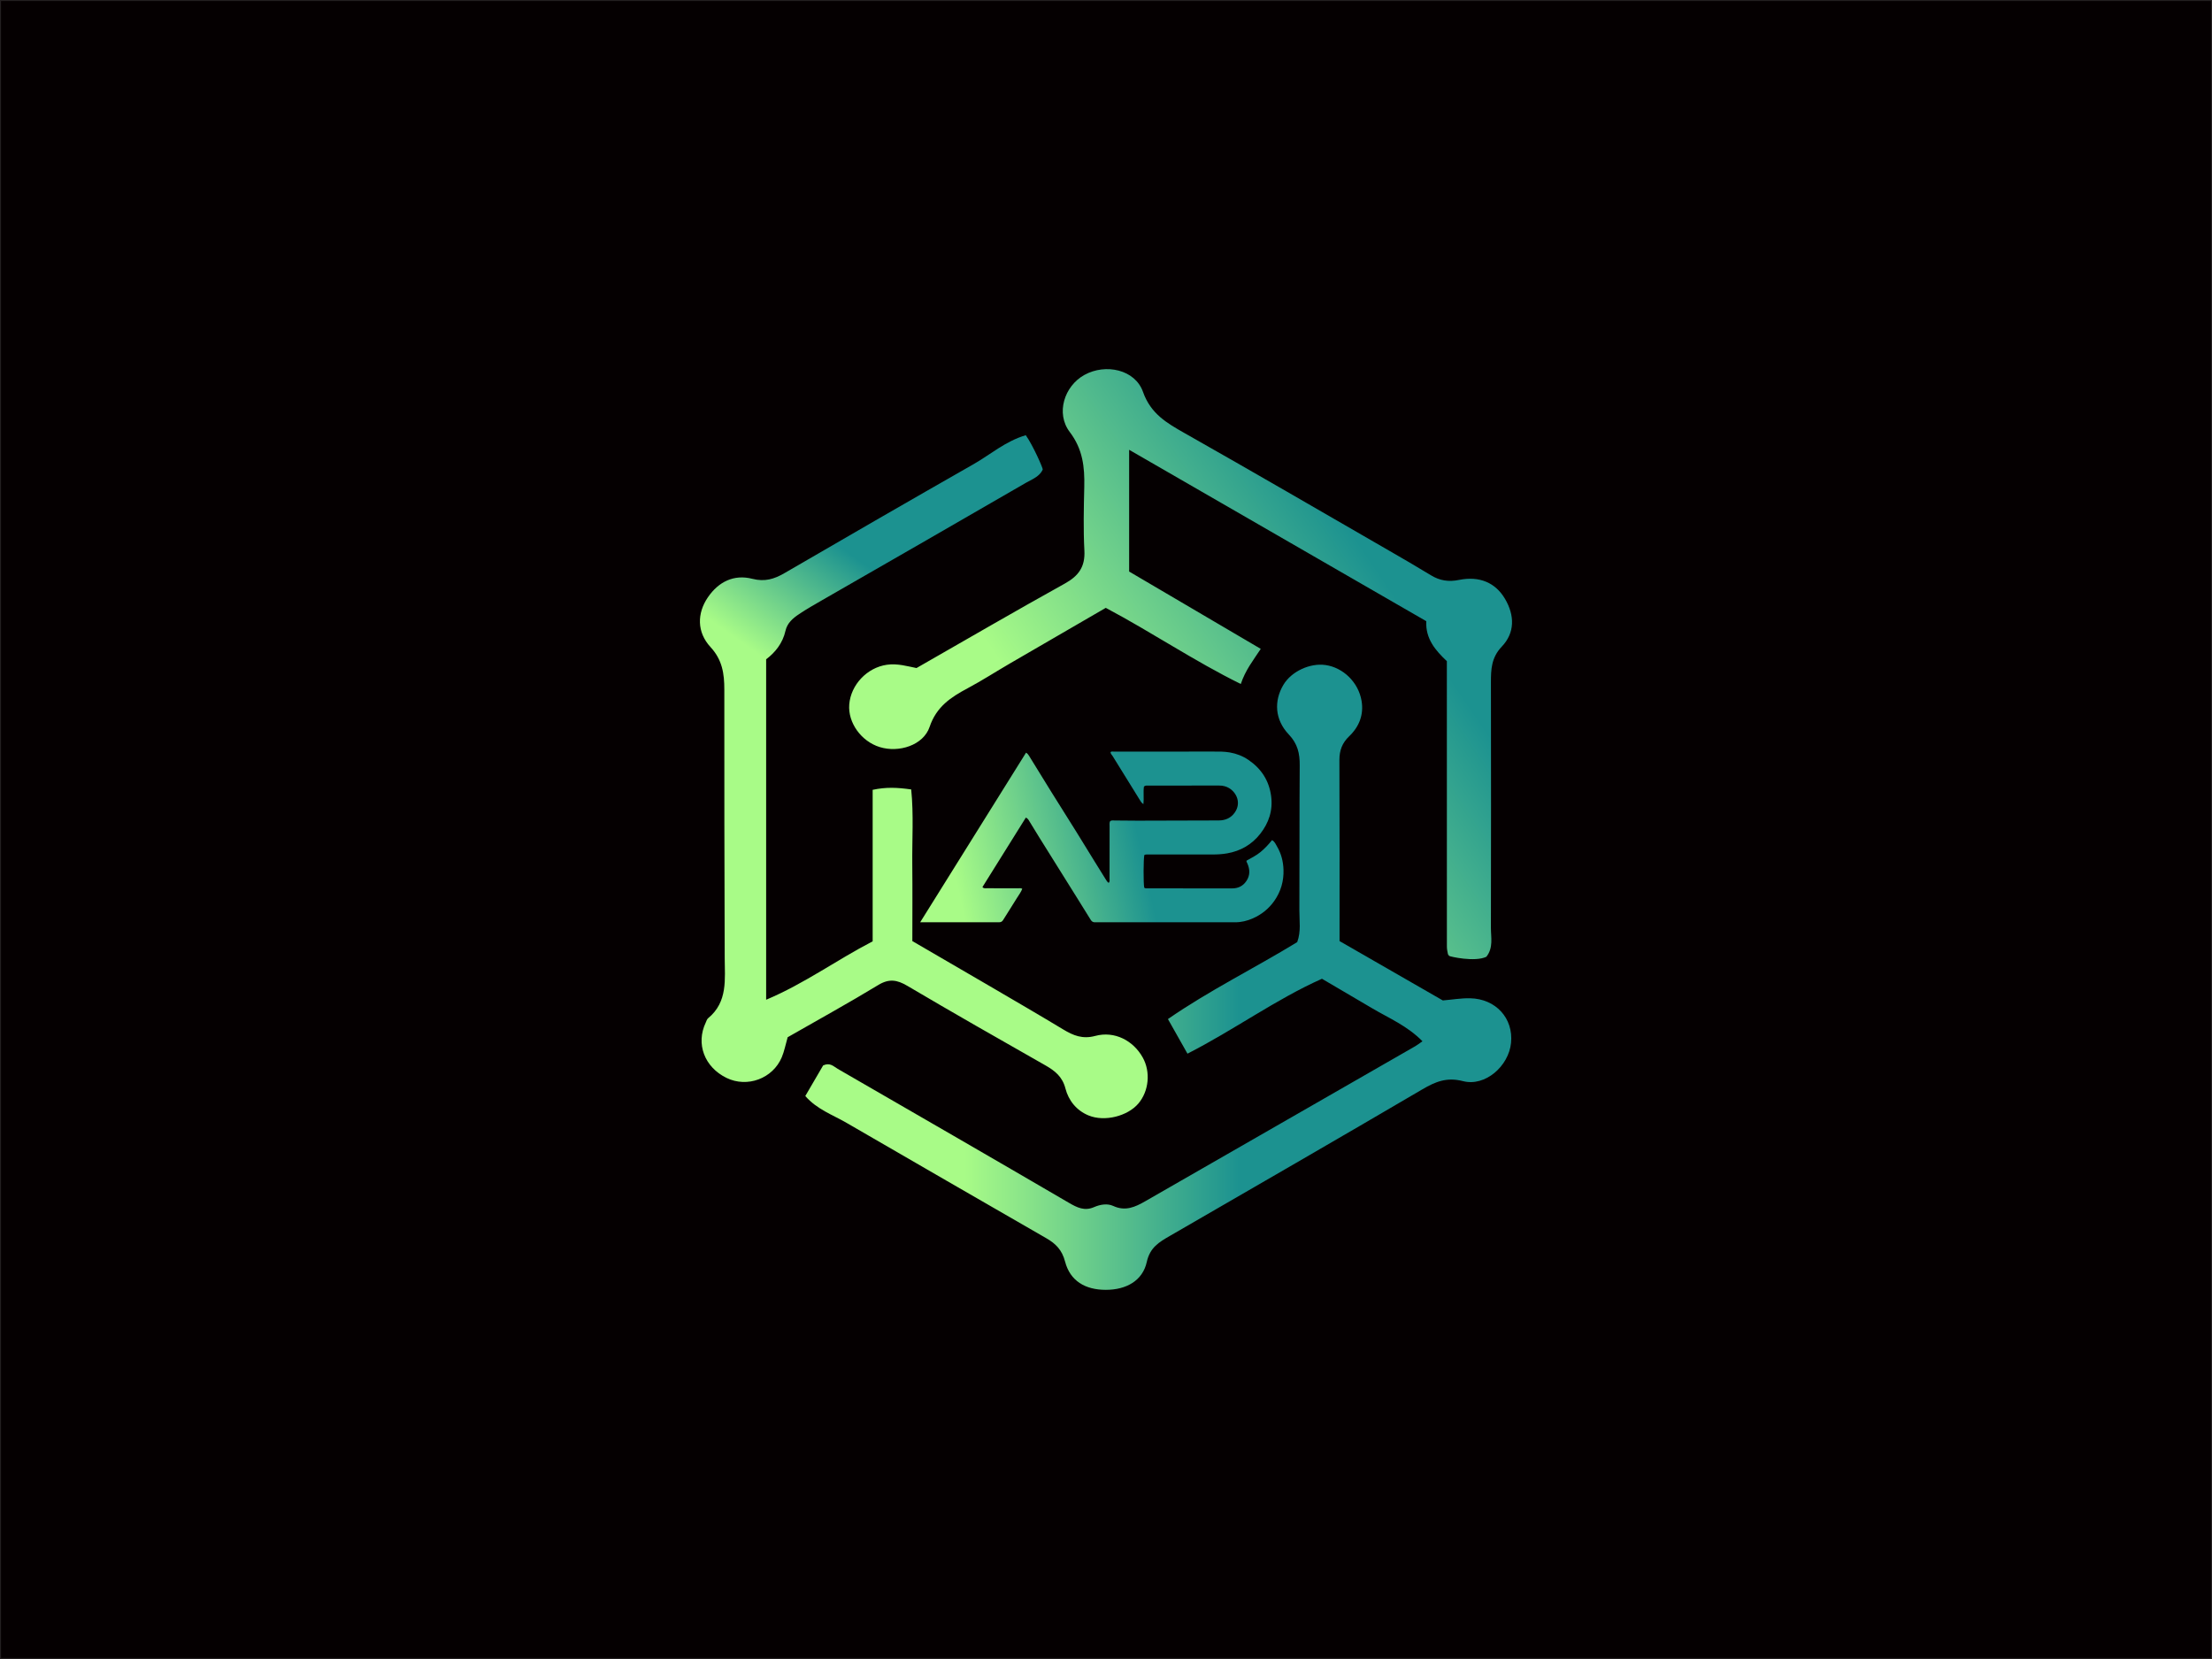
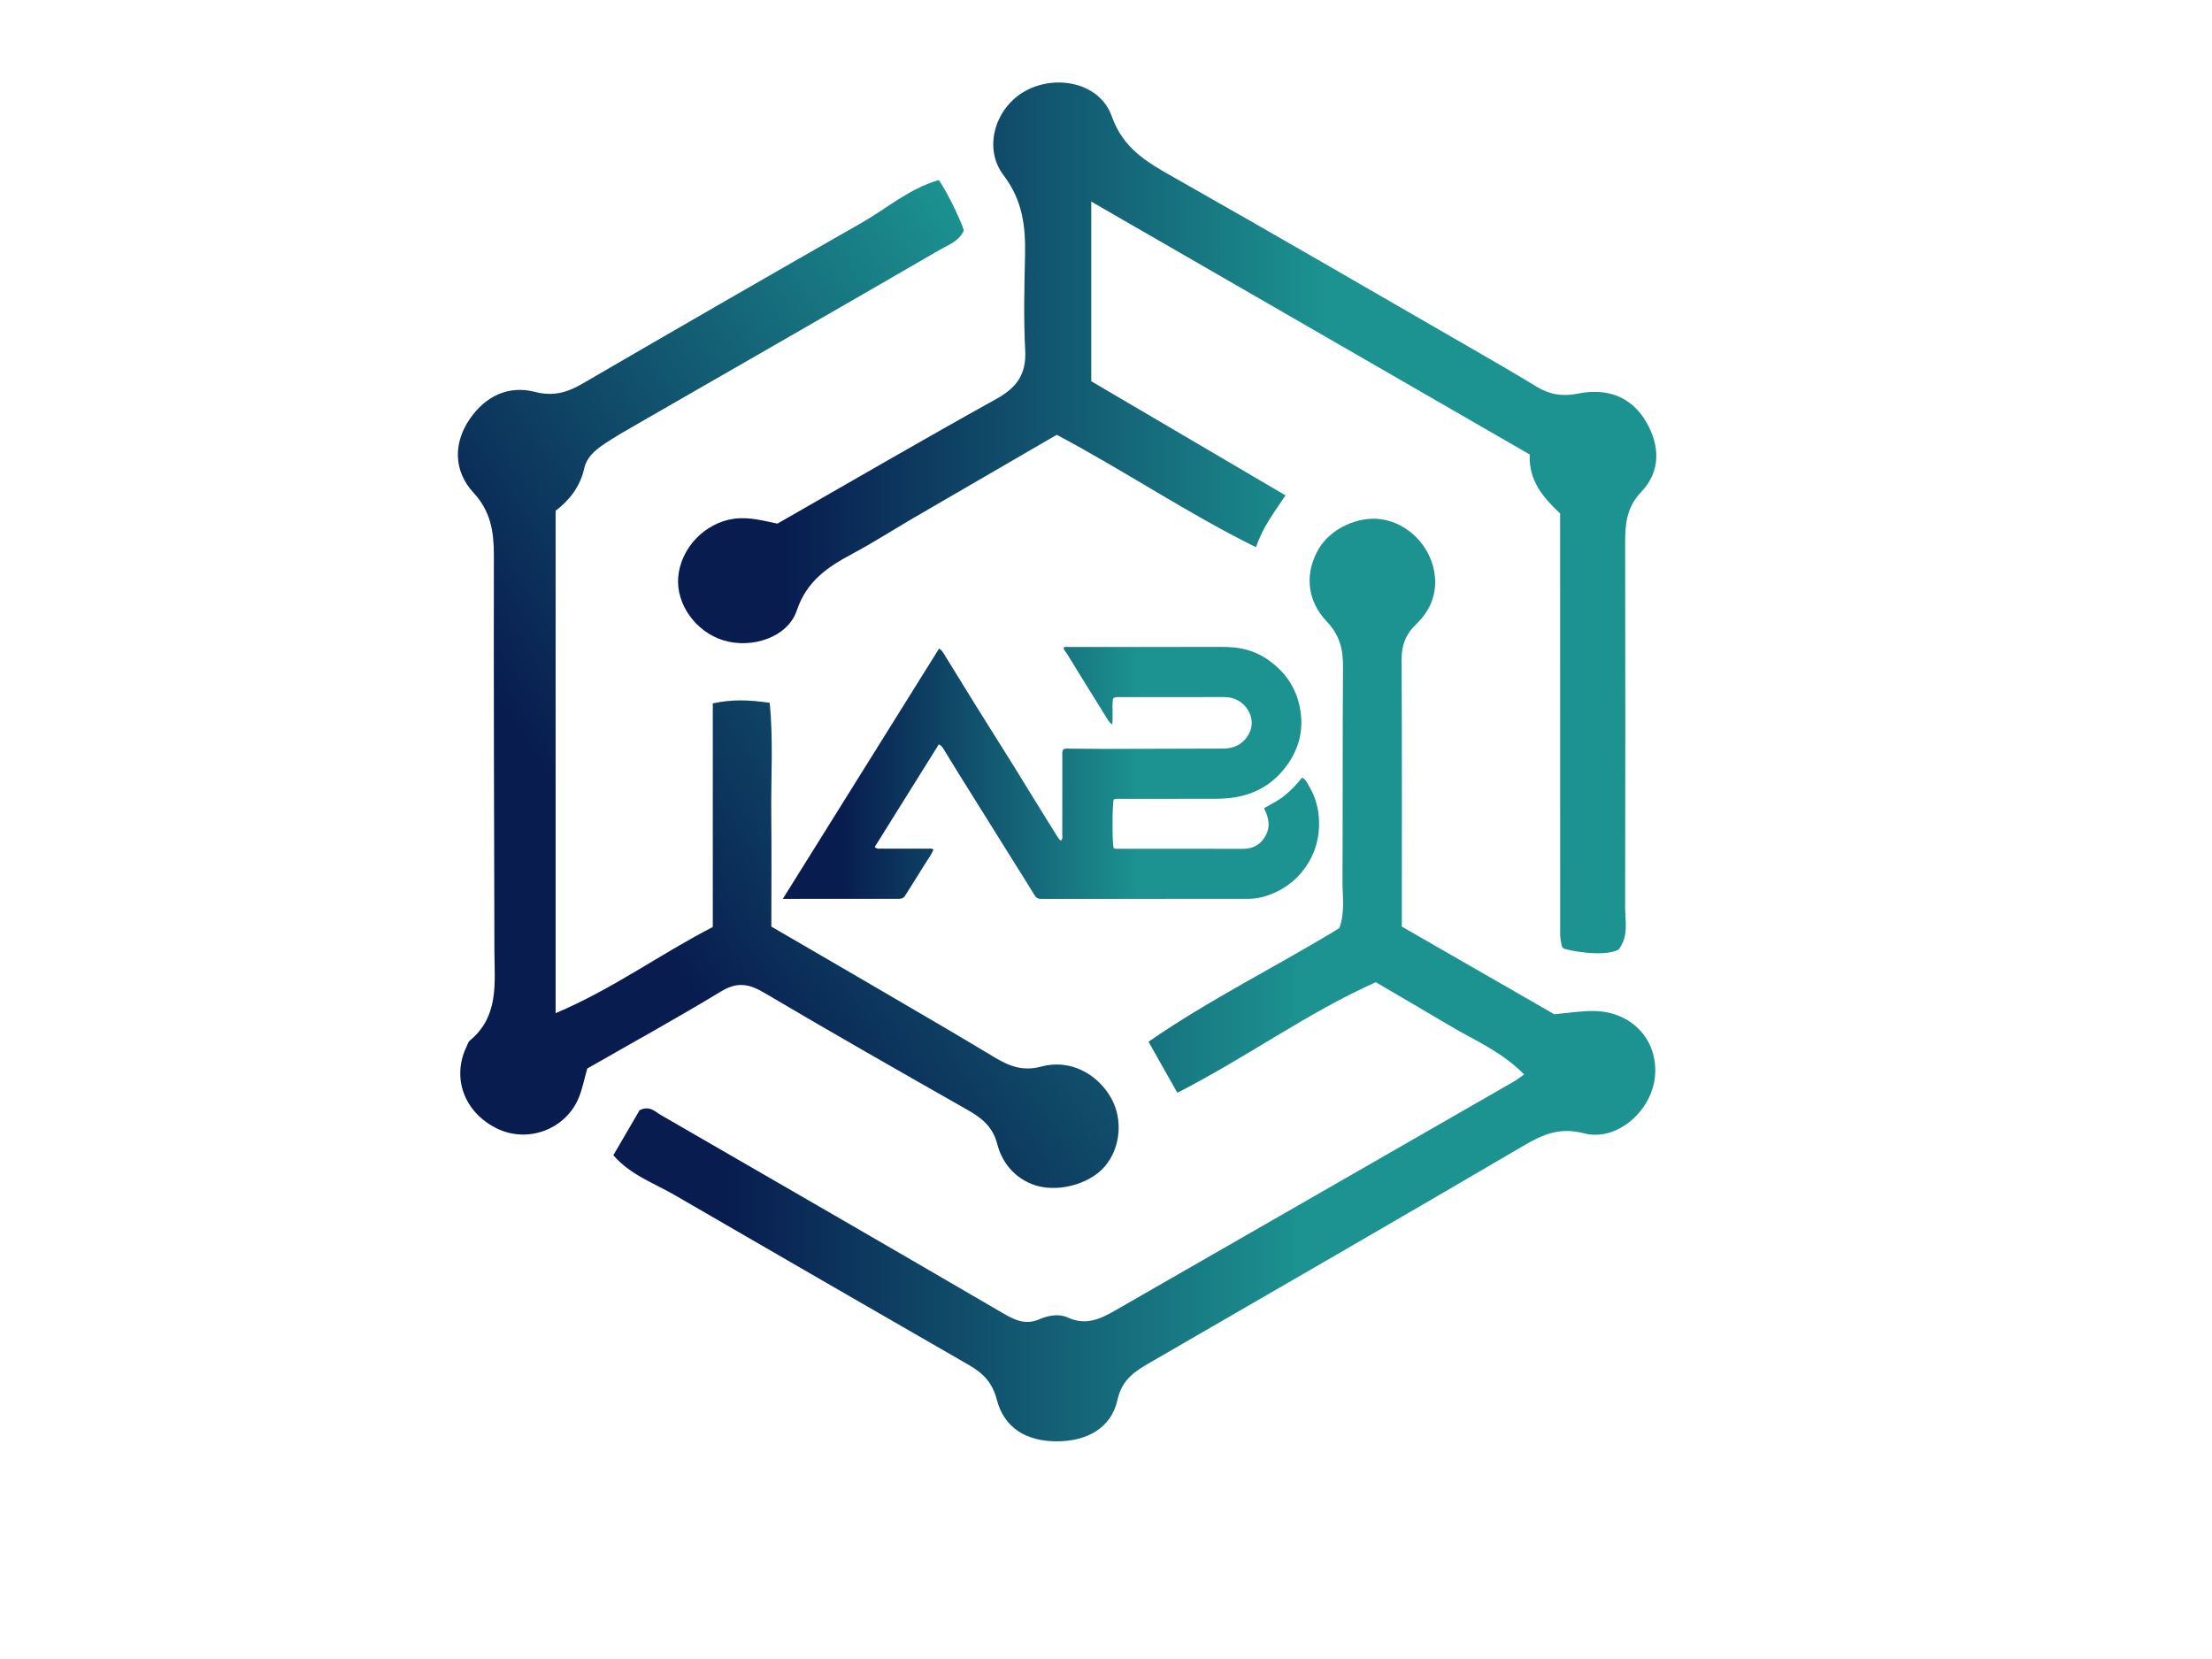
<svg xmlns="http://www.w3.org/2000/svg" version="1.1" id="Layer_1" x="0px" y="0px" viewBox="0 0 1080 810" style="enable-background:new 0 0 1080 810;" xml:space="preserve">
  <style type="text/css">
- 	.st0{fill:#050001;stroke:#231F20;stroke-miterlimit:10;}
- 	.st1{fill:url(#SVGID_1_);}
- 	.st2{fill:url(#SVGID_2_);}
- 	.st3{fill:url(#SVGID_3_);}
- 	.st4{fill:url(#SVGID_4_);}
+ 	.st0{fill:url(#SVGID_1_);}
+ 	.st1{fill:url(#SVGID_2_);}
+ 	.st2{fill:url(#SVGID_3_);}
+ 	.st3{fill:url(#SVGID_4_);}
</style>
-   <rect class="st0" width="1080" height="810" />
  <g>
-     <g>
-       <linearGradient id="SVGID_1_" gradientUnits="userSpaceOnUse" x1="469.06" y1="389.339" x2="507.142" y2="335.499">
-         <stop offset="0" style="stop-color:#A8FB87" />
-         <stop offset="1" style="stop-color:#1C9290" />
-       </linearGradient>
-       <path class="st1" d="M384.57,506.43c-1.06,3.69-1.64,6.86-2.86,9.75c-4.4,10.46-16.9,15.05-27.02,10.09    c-10.78-5.28-15.04-16.66-10.11-27.02c0.34-0.72,0.57-1.62,1.14-2.09c9.75-8.03,8.14-19.1,8.11-29.79    c-0.11-43.54-0.25-87.08-0.18-130.62c0.01-7.82-0.96-14.56-6.75-20.83c-6.71-7.27-6.61-16.49-1.27-24.3    c5.2-7.61,12.75-11.31,21.66-9.03c6.14,1.57,10.71,0.15,15.75-2.78c30.69-17.84,61.44-35.59,92.28-53.17    c8.25-4.7,15.54-11.21,25.51-14.15c3.5,4.91,8.52,16.28,8.28,16.79c-0.47,0.98-1.08,1.78-1.78,2.46    c-1.83,1.78-4.26,2.73-6.31,3.92c-33.14,19.22-66.38,38.26-99.59,57.36c-3.8,2.19-7.63,4.35-11.27,6.8c-2.99,2-5.8,4.35-6.65,8.16    c-1.36,6.11-5.11,10.66-9.44,13.91c0,55.5,0,110.1,0,166.23c18.79-7.92,34.18-19.29,52-28.52c0-24.5,0-49.08,0-73.97    c6.62-1.42,12.03-1.14,18.82-0.19c1.25,12.29,0.4,24.55,0.53,36.75c0.13,12.34,0.03,24.69,0.03,37.29    c12.85,7.48,25.23,14.65,37.58,21.87c12.04,7.04,24.11,14.05,36.06,21.26c4.92,2.97,9.44,4.85,15.67,3.17    c9.39-2.53,18.55,2.24,23.18,10.55c3.91,7,3.02,16.39-2.12,22.45c-5.22,6.15-16.41,9.06-24.29,5.85    c-5.89-2.4-9.8-7.25-11.34-13.19c-1.47-5.7-5.06-8.6-9.76-11.27c-22.55-12.81-45.08-25.65-67.41-38.83    c-5.05-2.98-8.94-3.62-14.23-0.4C414.5,489.62,399.82,497.7,384.57,506.43z" />
-     </g>
-     <linearGradient id="SVGID_2_" gradientUnits="userSpaceOnUse" x1="532.989" y1="389.234" x2="680.063" y2="289.434">
-       <stop offset="0" style="stop-color:#A8FB87" />
-       <stop offset="1" style="stop-color:#1C9290" />
+     <linearGradient id="SVGID_1_" gradientUnits="userSpaceOnUse" x1="254.037" y1="473.659" x2="739.594" y2="146.878">
+       <stop offset="0.108" style="stop-color:#081C4F" />
+       <stop offset="0.665" style="stop-color:#1C9391" />
    </linearGradient>
-     <path class="st2" d="M539.89,296.78c-15.83,9.18-31.34,18.16-46.84,27.18c-6.89,4.01-13.61,8.34-20.64,12.1   c-8.2,4.38-15.2,8.97-18.54,18.86c-3.02,8.96-15.03,12.74-24.37,9.83c-9.05-2.82-15.55-11.9-14.86-20.77   c0.75-9.64,8.71-18.02,18.34-19.41c5.25-0.76,10.25,0.78,14.5,1.6c24.59-14.06,48.36-27.91,72.42-41.25   c6.74-3.74,9.96-8.19,9.55-16.07c-0.55-10.35-0.3-20.76-0.06-31.14c0.22-9.67-0.7-18.39-7.09-26.79   c-6.93-9.11-2.66-22.41,7.11-27.84c10.42-5.79,24.81-2.63,28.64,8.22c3.79,10.73,11.6,15.23,20.38,20.2   c33.32,18.85,66.42,38.1,99.58,57.23c6.91,3.98,13.82,7.98,20.63,12.14c4.32,2.64,8.63,3.31,13.69,2.28   c10.07-2.03,17.83,1.35,22.48,9.23c4.77,8.08,4.87,16.57-1.55,23.3c-5.14,5.39-5.33,11.14-5.32,17.58   c0.06,39.93,0.08,79.86-0.01,119.79c-0.01,4.65,1.27,9.63-2.2,14.08c-5.61,2.74-17.91-0.11-18.16-0.41   c-0.25-0.3-0.57-0.62-0.64-0.98c-0.23-1.17-0.49-2.36-0.49-3.54c-0.02-46.31-0.02-92.63-0.02-139.39   c-5.46-5.16-10.48-10.83-10.05-19.52c-48.24-27.82-96.09-55.43-145.07-83.68c0,20.68,0,39.71,0,59.44   c21.28,12.51,42.48,24.96,64.26,37.76c-3.76,5.71-7.46,10.32-9.75,17.15C583.05,322.75,562.68,308.88,539.89,296.78z" />
-     <linearGradient id="SVGID_3_" gradientUnits="userSpaceOnUse" x1="470.99" y1="477.161" x2="604.933" y2="477.161">
-       <stop offset="0" style="stop-color:#A8FB87" />
-       <stop offset="1" style="stop-color:#1C9290" />
+     <path class="st0" d="M286.74,521.7c-1.56,5.45-2.42,10.12-4.22,14.4c-6.49,15.44-24.94,22.21-39.87,14.89   c-15.91-7.8-22.2-24.58-14.91-39.87c0.51-1.06,0.84-2.4,1.68-3.09c14.38-11.86,12.01-28.19,11.97-43.97   c-0.16-64.26-0.37-128.52-0.26-192.77c0.02-11.54-1.42-21.49-9.96-30.75c-9.9-10.73-9.75-24.34-1.88-35.86   c7.67-11.22,18.82-16.7,31.97-13.33c9.06,2.32,15.8,0.22,23.25-4.11c45.3-26.33,90.67-52.52,136.18-78.46   c12.17-6.94,22.93-16.54,37.65-20.88c5.17,7.25,12.57,24.03,12.22,24.78c-0.69,1.45-1.59,2.63-2.63,3.63   c-2.7,2.62-6.28,4.02-9.31,5.78c-48.91,28.36-97.97,56.46-146.97,84.66c-5.61,3.23-11.26,6.43-16.63,10.03   c-4.41,2.96-8.57,6.41-9.81,12.04c-2,9.02-7.54,15.74-13.93,20.53c0,81.9,0,162.49,0,245.32c27.73-11.69,50.44-28.47,76.74-42.08   c0-36.15,0-72.43,0-109.17c9.77-2.1,17.76-1.69,27.77-0.28c1.84,18.13,0.59,36.23,0.78,54.24c0.2,18.21,0.04,36.43,0.04,55.03   c18.97,11.04,37.23,21.62,55.46,32.28c17.77,10.4,35.58,20.74,53.21,31.37c7.26,4.38,13.93,7.16,23.13,4.68   c13.86-3.74,27.37,3.31,34.2,15.56c5.76,10.34,4.45,24.19-3.13,33.13c-7.71,9.08-24.22,13.36-35.84,8.64   c-8.7-3.53-14.47-10.7-16.73-19.47c-2.17-8.41-7.47-12.7-14.4-16.63c-33.27-18.9-66.53-37.85-99.48-57.31   c-7.45-4.4-13.2-5.34-21-0.59C330.91,496.88,309.24,508.81,286.74,521.7z" />
+     <linearGradient id="SVGID_2_" gradientUnits="userSpaceOnUse" x1="331.059" y1="252.845" x2="808.704" y2="252.845">
+       <stop offset="0.108" style="stop-color:#081C4F" />
+       <stop offset="0.665" style="stop-color:#1C9391" />
    </linearGradient>
-     <path class="st3" d="M393.18,535.13c3.09-5.3,6.04-10.36,8.71-14.93c3.41-1.59,5.14,0.52,7.12,1.66   c37.65,21.76,75.34,43.48,112.89,65.41c4.05,2.36,7.65,4.12,12.25,2.11c3.02-1.32,6.51-1.9,9.36-0.59   c5.97,2.76,10.74,0.53,15.71-2.32c43.93-25.25,87.88-50.46,131.82-75.69c1.03-0.59,1.96-1.34,3.47-2.39   c-7.47-7.58-16.33-11.24-24.41-16.02c-7.88-4.67-15.8-9.29-24.66-14.49c-22.48,10.01-42.79,24.91-65.66,36.57   c-3.14-5.55-6.01-10.65-9.54-16.89c20.17-13.98,42.28-24.83,63.12-37.58c1.94-5.23,1.02-10.47,1.05-15.59   c0.12-23.57-0.01-47.14,0.17-70.7c0.05-5.82-1-10.53-5.34-15.1c-6.87-7.23-7.3-16.38-2.6-24.26c3.9-6.52,12.94-10.74,20.61-9.62   c8.57,1.25,15.98,8.42,17.52,17.42c1.16,6.76-1.14,12.67-6.01,17.32c-3.45,3.29-4.82,6.94-4.8,11.67   c0.13,29.15,0.07,58.3,0.07,88.36c16.87,9.7,33.74,19.39,50.42,28.98c4.62-0.39,8.97-1.15,13.3-1.06   c12.59,0.25,21.21,9.79,20.01,21.78c-1.13,11.37-12.63,21.47-23.42,18.69c-8.01-2.07-13.53,0.27-19.98,4.05   c-40.95,24.03-82.08,47.74-123.18,71.51c-5.19,3-9.71,5.61-11.27,12.71c-2.01,9.17-10.03,13.62-20,13.62   c-10.06,0-17.42-4.35-19.88-13.76c-1.5-5.75-4.57-8.8-9.26-11.49c-32.52-18.69-64.97-37.49-97.44-56.28   C406.56,544.3,398.88,541.67,393.18,535.13z" />
-     <linearGradient id="SVGID_4_" gradientUnits="userSpaceOnUse" x1="466.391" y1="428.023" x2="555.686" y2="408.325">
-       <stop offset="0" style="stop-color:#A8FB87" />
-       <stop offset="1" style="stop-color:#1C9290" />
+     <path class="st1" d="M515.96,212.29c-23.36,13.55-46.26,26.81-69.12,40.12c-10.17,5.92-20.09,12.31-30.46,17.85   c-12.11,6.47-22.44,13.25-27.36,27.84c-4.46,13.22-22.17,18.81-35.97,14.5c-13.36-4.17-22.94-17.56-21.93-30.65   c1.11-14.22,12.86-26.59,27.07-28.65c7.74-1.12,15.12,1.15,21.39,2.36c36.29-20.75,71.37-41.19,106.88-60.88   c9.94-5.51,14.71-12.08,14.09-23.72c-0.81-15.28-0.44-30.64-0.09-45.95c0.33-14.27-1.03-27.13-10.47-39.54   c-10.23-13.45-3.93-33.07,10.49-41.08c15.37-8.55,36.62-3.88,42.27,12.13c5.59,15.84,17.12,22.48,30.08,29.81   c49.18,27.82,98.02,56.23,146.97,84.46c10.2,5.88,20.39,11.78,30.44,17.91c6.37,3.89,12.73,4.88,20.21,3.37   c14.85-3,26.31,1.99,33.17,13.62c7.04,11.92,7.18,24.45-2.29,34.39c-7.58,7.95-7.87,16.44-7.86,25.94   c0.09,58.93,0.13,117.86-0.01,176.79c-0.02,6.87,1.87,14.22-3.24,20.78c-8.28,4.04-26.43-0.16-26.79-0.6   c-0.37-0.44-0.85-0.92-0.95-1.44c-0.33-1.73-0.73-3.48-0.73-5.22c-0.04-68.35-0.03-136.7-0.03-205.71   c-8.06-7.61-15.47-15.99-14.83-28.81c-71.19-41.06-141.81-81.8-214.09-123.49c0,30.51,0,58.6,0,87.72   c31.41,18.46,62.69,36.83,94.84,55.72c-5.55,8.43-11.01,15.24-14.39,25.32C579.66,250.61,549.59,230.14,515.96,212.29z" />
+     <linearGradient id="SVGID_3_" gradientUnits="userSpaceOnUse" x1="299.448" y1="478.495" x2="808.153" y2="478.495">
+       <stop offset="0.108" style="stop-color:#081C4F" />
+       <stop offset="0.665" style="stop-color:#1C9391" />
    </linearGradient>
-     <path class="st4" d="M500.87,399.18c0.94,0.44,1.27,1.06,1.64,1.67c1.64,2.7,3.28,5.39,4.95,8.07   c6.07,9.73,12.15,19.45,18.23,29.17c2.29,3.66,4.59,7.31,6.84,11c0.54,0.89,1.22,1.27,2.22,1.21c0.52-0.03,1.03,0,1.55,0   c13.06,0,26.12,0,39.19,0c9.18,0,18.37-0.03,27.55,0c3.03,0.01,5.92-0.71,8.63-1.9c4.26-1.86,7.8-4.7,10.5-8.54   c3.23-4.6,4.69-9.75,4.49-15.31c-0.14-3.97-1.1-7.79-3.15-11.25c-0.66-1.11-1.12-2.44-2.46-3.1c-1.76,2.2-3.61,4.18-5.72,5.89   c-2.09,1.69-4.5,2.88-6.7,4.11c-0.03,0.34-0.06,0.41-0.04,0.46c0.13,0.29,0.28,0.57,0.41,0.87c1.31,2.96,1.42,5.86-0.47,8.64   c-1.69,2.48-4.03,3.61-7.07,3.59c-13.64-0.05-27.29-0.02-40.93-0.03c-0.63,0-1.3,0.13-1.85-0.3c-0.46-1.8-0.43-14.42,0.06-16.02   c0.77-0.32,1.61-0.2,2.44-0.2c10.28-0.01,20.56,0,30.85-0.01c2.39,0,4.74-0.13,7.12-0.55c6.61-1.16,12.01-4.29,16.12-9.49   c4.23-5.37,6.26-11.46,5.36-18.41c-1-7.64-4.82-13.47-11.12-17.76c-2.75-1.87-5.83-3.05-9.09-3.62c-2.68-0.47-5.4-0.43-8.12-0.42   c-16.1,0.02-32.2,0-48.31,0.02c-0.6,0-1.26-0.19-1.78,0.22c0.04,0.9,0.67,1.36,1.03,1.95c4.35,7.08,8.72,14.15,13.12,21.19   c0.51,0.82,0.98,1.73,1.91,2.27c0.31-2.93-0.13-5.84,0.25-8.56c0.73-0.61,1.41-0.49,2.04-0.49c11.58-0.01,23.15,0,34.73-0.01   c1.72,0,3.35,0.37,4.81,1.25c3.92,2.39,5.85,7.44,2.84,11.83c-1.93,2.81-4.67,3.95-7.94,3.96c-13.18,0.06-26.36,0.09-39.54,0.11   c-3.75,0.01-7.5-0.08-11.25-0.09c-0.75,0-1.56-0.2-2.23,0.38c-0.37,0.81-0.23,1.66-0.23,2.49c-0.01,8.47,0,16.93-0.02,25.4   c0,0.73,0.23,1.55-0.43,2.19c-0.67-0.45-1.03-1.06-1.4-1.66c-1.97-3.17-3.95-6.34-5.91-9.52c-2.81-4.55-5.58-9.12-8.41-13.65   c-4.09-6.56-8.23-13.09-12.32-19.65c-3.64-5.85-7.24-11.73-10.86-17.6c-0.33-0.53-0.69-1.05-1.44-1.49   c-17.21,27.56-34.37,55.06-51.69,82.81c0.95,0,1.52,0,2.1,0c11.19,0,22.37,0,33.56,0c0.97,0,1.94,0,2.91-0.01   c0.82-0.01,1.43-0.29,1.91-1.06c2.23-3.62,4.56-7.18,6.78-10.81c0.89-1.46,1.97-2.83,2.59-4.46c-0.67-0.44-1.33-0.25-1.96-0.26   c-5.11-0.02-10.22,0-15.33-0.02c-0.67,0-1.42,0.23-2.16-0.56C486.72,421.84,493.76,410.56,500.87,399.18z" />
+     <path class="st2" d="M299.45,564.05c4.56-7.82,8.92-15.29,12.85-22.03c5.03-2.35,7.58,0.77,10.5,2.46   c55.57,32.12,111.18,64.17,166.61,96.53c5.97,3.49,11.29,6.08,18.08,3.12c4.46-1.94,9.61-2.81,13.82-0.87   c8.81,4.07,15.86,0.78,23.18-3.43c64.83-37.26,129.69-74.47,194.54-111.71c1.51-0.87,2.89-1.98,5.12-3.53   c-11.02-11.19-24.1-16.58-36.03-23.65c-11.63-6.89-23.32-13.7-36.39-21.38c-33.17,14.78-63.14,36.76-96.9,53.98   c-4.63-8.2-8.87-15.71-14.07-24.92c29.76-20.63,62.4-36.65,93.16-55.47c2.86-7.72,1.51-15.45,1.55-23.01   c0.18-34.78-0.02-69.56,0.25-104.34c0.07-8.6-1.48-15.55-7.88-22.28c-10.13-10.67-10.78-24.17-3.83-35.8   c5.75-9.62,19.09-15.85,30.42-14.2c12.64,1.84,23.58,12.43,25.86,25.71c1.71,9.98-1.68,18.7-8.87,25.56   c-5.09,4.85-7.12,10.24-7.08,17.23c0.2,43.02,0.1,86.04,0.1,130.4c24.9,14.31,49.8,28.62,74.41,42.77   c6.82-0.58,13.23-1.69,19.62-1.56c18.59,0.37,31.3,14.45,29.54,32.14c-1.67,16.78-18.64,31.69-34.56,27.58   c-11.83-3.05-19.97,0.39-29.48,5.98c-60.43,35.46-121.13,70.45-181.78,105.54c-7.65,4.43-14.33,8.28-16.63,18.75   c-2.97,13.54-14.81,20.1-29.52,20.1c-14.85,0-25.71-6.41-29.34-20.31c-2.22-8.49-6.74-12.99-13.66-16.96   c-47.99-27.58-95.89-55.33-143.8-83.06C319.19,577.59,307.87,573.69,299.45,564.05z" />
+     <linearGradient id="SVGID_4_" gradientUnits="userSpaceOnUse" x1="382.213" y1="377.336" x2="644.054" y2="377.336">
+       <stop offset="0.108" style="stop-color:#081C4F" />
+       <stop offset="0.665" style="stop-color:#1C9391" />
+     </linearGradient>
+     <path class="st3" d="M458.38,363.42c1.38,0.65,1.88,1.57,2.43,2.47c2.42,3.98,4.84,7.96,7.31,11.91   c8.96,14.35,17.94,28.7,26.9,43.05c3.38,5.4,6.78,10.79,10.09,16.23c0.8,1.31,1.8,1.87,3.27,1.79c0.76-0.04,1.53,0,2.29,0   c19.28,0,38.56,0,57.83,0c13.55,0,27.1-0.05,40.66-0.01c4.48,0.01,8.73-1.05,12.74-2.8c6.29-2.75,11.52-6.94,15.49-12.61   c4.76-6.79,6.92-14.39,6.63-22.6c-0.21-5.85-1.62-11.5-4.65-16.6c-0.97-1.63-1.65-3.6-3.63-4.58c-2.6,3.25-5.33,6.17-8.45,8.7   c-3.08,2.49-6.65,4.26-9.88,6.06c-0.04,0.5-0.09,0.61-0.05,0.68c0.19,0.43,0.41,0.85,0.6,1.28c1.94,4.37,2.09,8.66-0.7,12.75   c-2.5,3.66-5.95,5.32-10.44,5.3c-20.14-0.08-40.27-0.03-60.41-0.04c-0.93,0-1.92,0.19-2.74-0.44c-0.68-2.66-0.63-21.28,0.09-23.64   c1.13-0.47,2.38-0.29,3.6-0.29c15.17-0.01,30.35,0,45.52-0.01c3.52,0,6.99-0.2,10.51-0.81c9.75-1.71,17.72-6.33,23.78-14.01   c6.25-7.92,9.24-16.92,7.9-27.17c-1.47-11.28-7.11-19.88-16.41-26.21c-4.06-2.76-8.6-4.5-13.42-5.34   c-3.95-0.69-7.97-0.63-11.98-0.62c-23.76,0.03-47.53,0-71.29,0.02c-0.88,0-1.86-0.29-2.63,0.32c0.06,1.33,0.99,2,1.53,2.88   c6.43,10.44,12.87,20.88,19.36,31.28c0.75,1.21,1.45,2.55,2.82,3.35c0.45-4.33-0.2-8.62,0.37-12.63c1.08-0.9,2.07-0.72,3.01-0.72   c17.08-0.01,34.17,0,51.25-0.02c2.54,0,4.95,0.54,7.1,1.85c5.79,3.52,8.64,10.98,4.19,17.45c-2.85,4.15-6.89,5.82-11.71,5.84   c-19.45,0.09-38.9,0.13-58.35,0.16c-5.53,0.01-11.07-0.11-16.6-0.13c-1.11,0-2.3-0.29-3.29,0.56c-0.55,1.19-0.33,2.45-0.34,3.67   c-0.02,12.5,0,24.99-0.03,37.49c0,1.08,0.34,2.28-0.63,3.24c-0.99-0.66-1.51-1.57-2.06-2.45c-2.91-4.68-5.83-9.36-8.72-14.05   c-4.14-6.71-8.24-13.45-12.41-20.15c-6.04-9.68-12.15-19.31-18.18-29c-5.38-8.64-10.68-17.32-16.03-25.97   c-0.49-0.79-1.03-1.55-2.12-2.19c-25.39,40.68-50.72,81.25-76.29,122.21c1.4,0,2.25,0,3.1,0c16.51,0,33.02,0,49.53-0.01   c1.43,0,2.86,0,4.29-0.02c1.21-0.02,2.11-0.42,2.82-1.56c3.29-5.34,6.72-10.6,10-15.95c1.32-2.16,2.91-4.18,3.83-6.59   c-0.99-0.65-1.97-0.37-2.89-0.38c-7.54-0.03-15.08,0-22.62-0.03c-0.98,0-2.1,0.33-3.18-0.82   C437.49,396.86,447.89,380.21,458.38,363.42z" />
  </g>
</svg>
